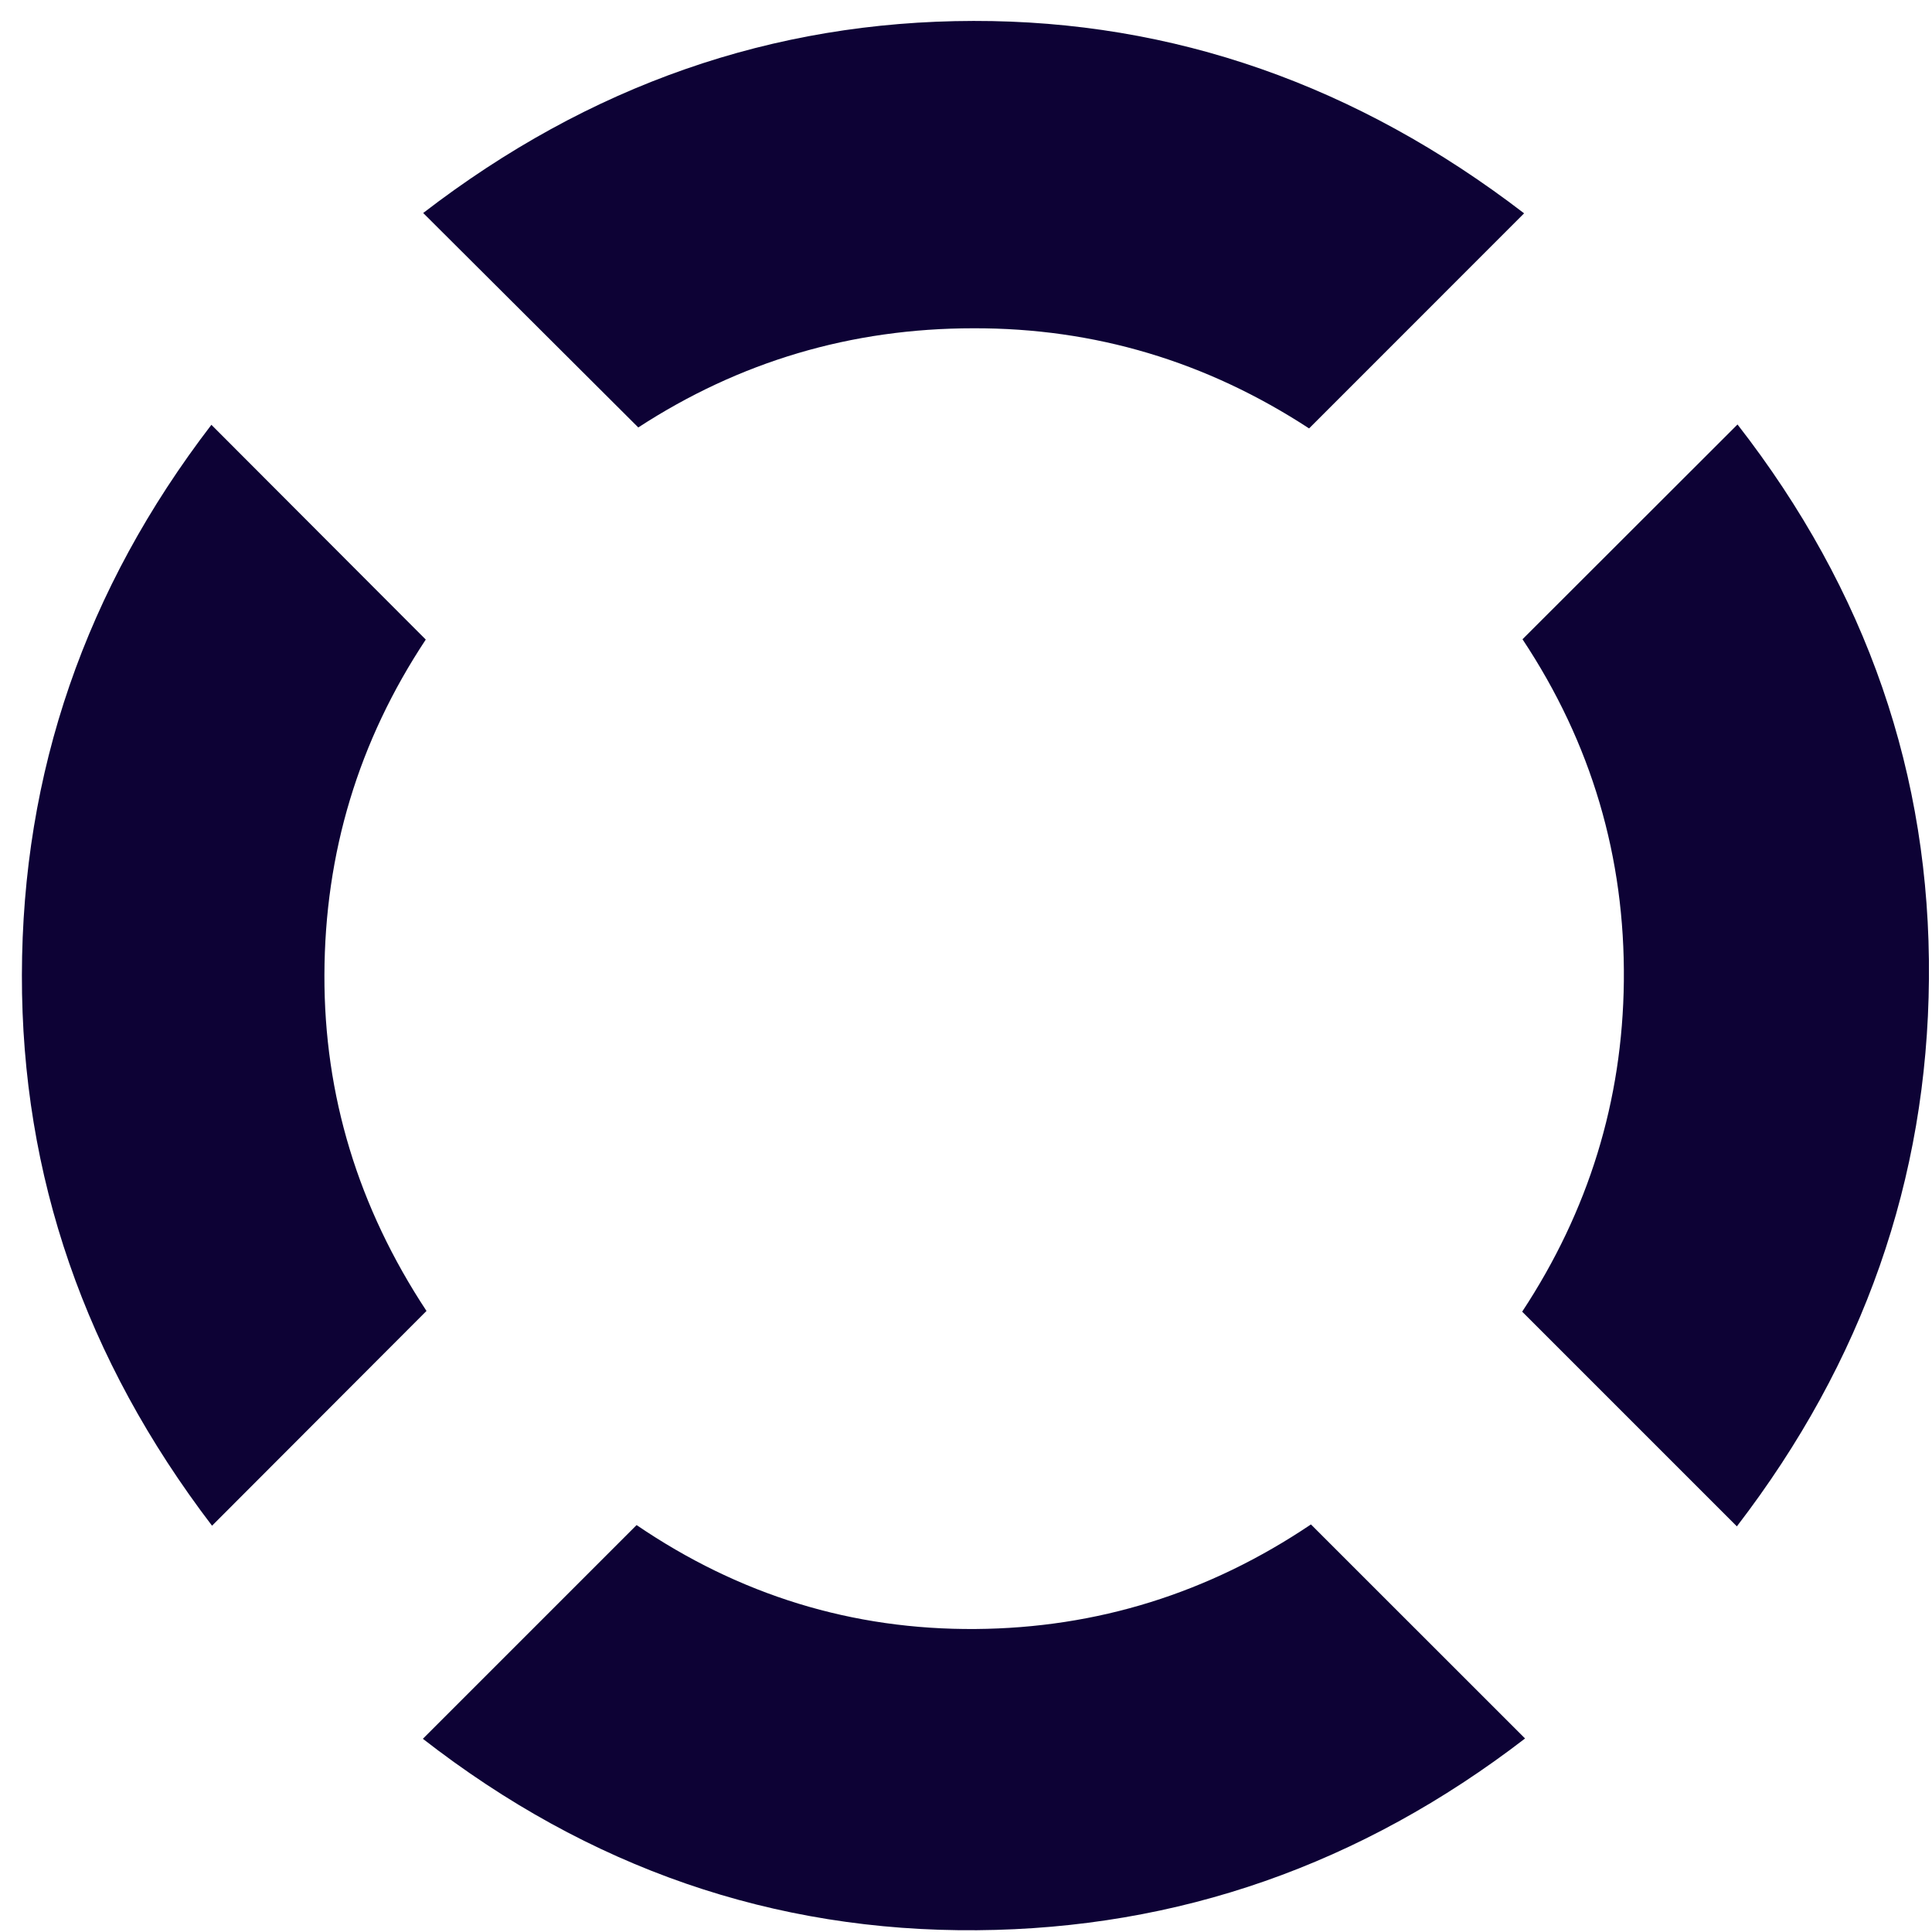
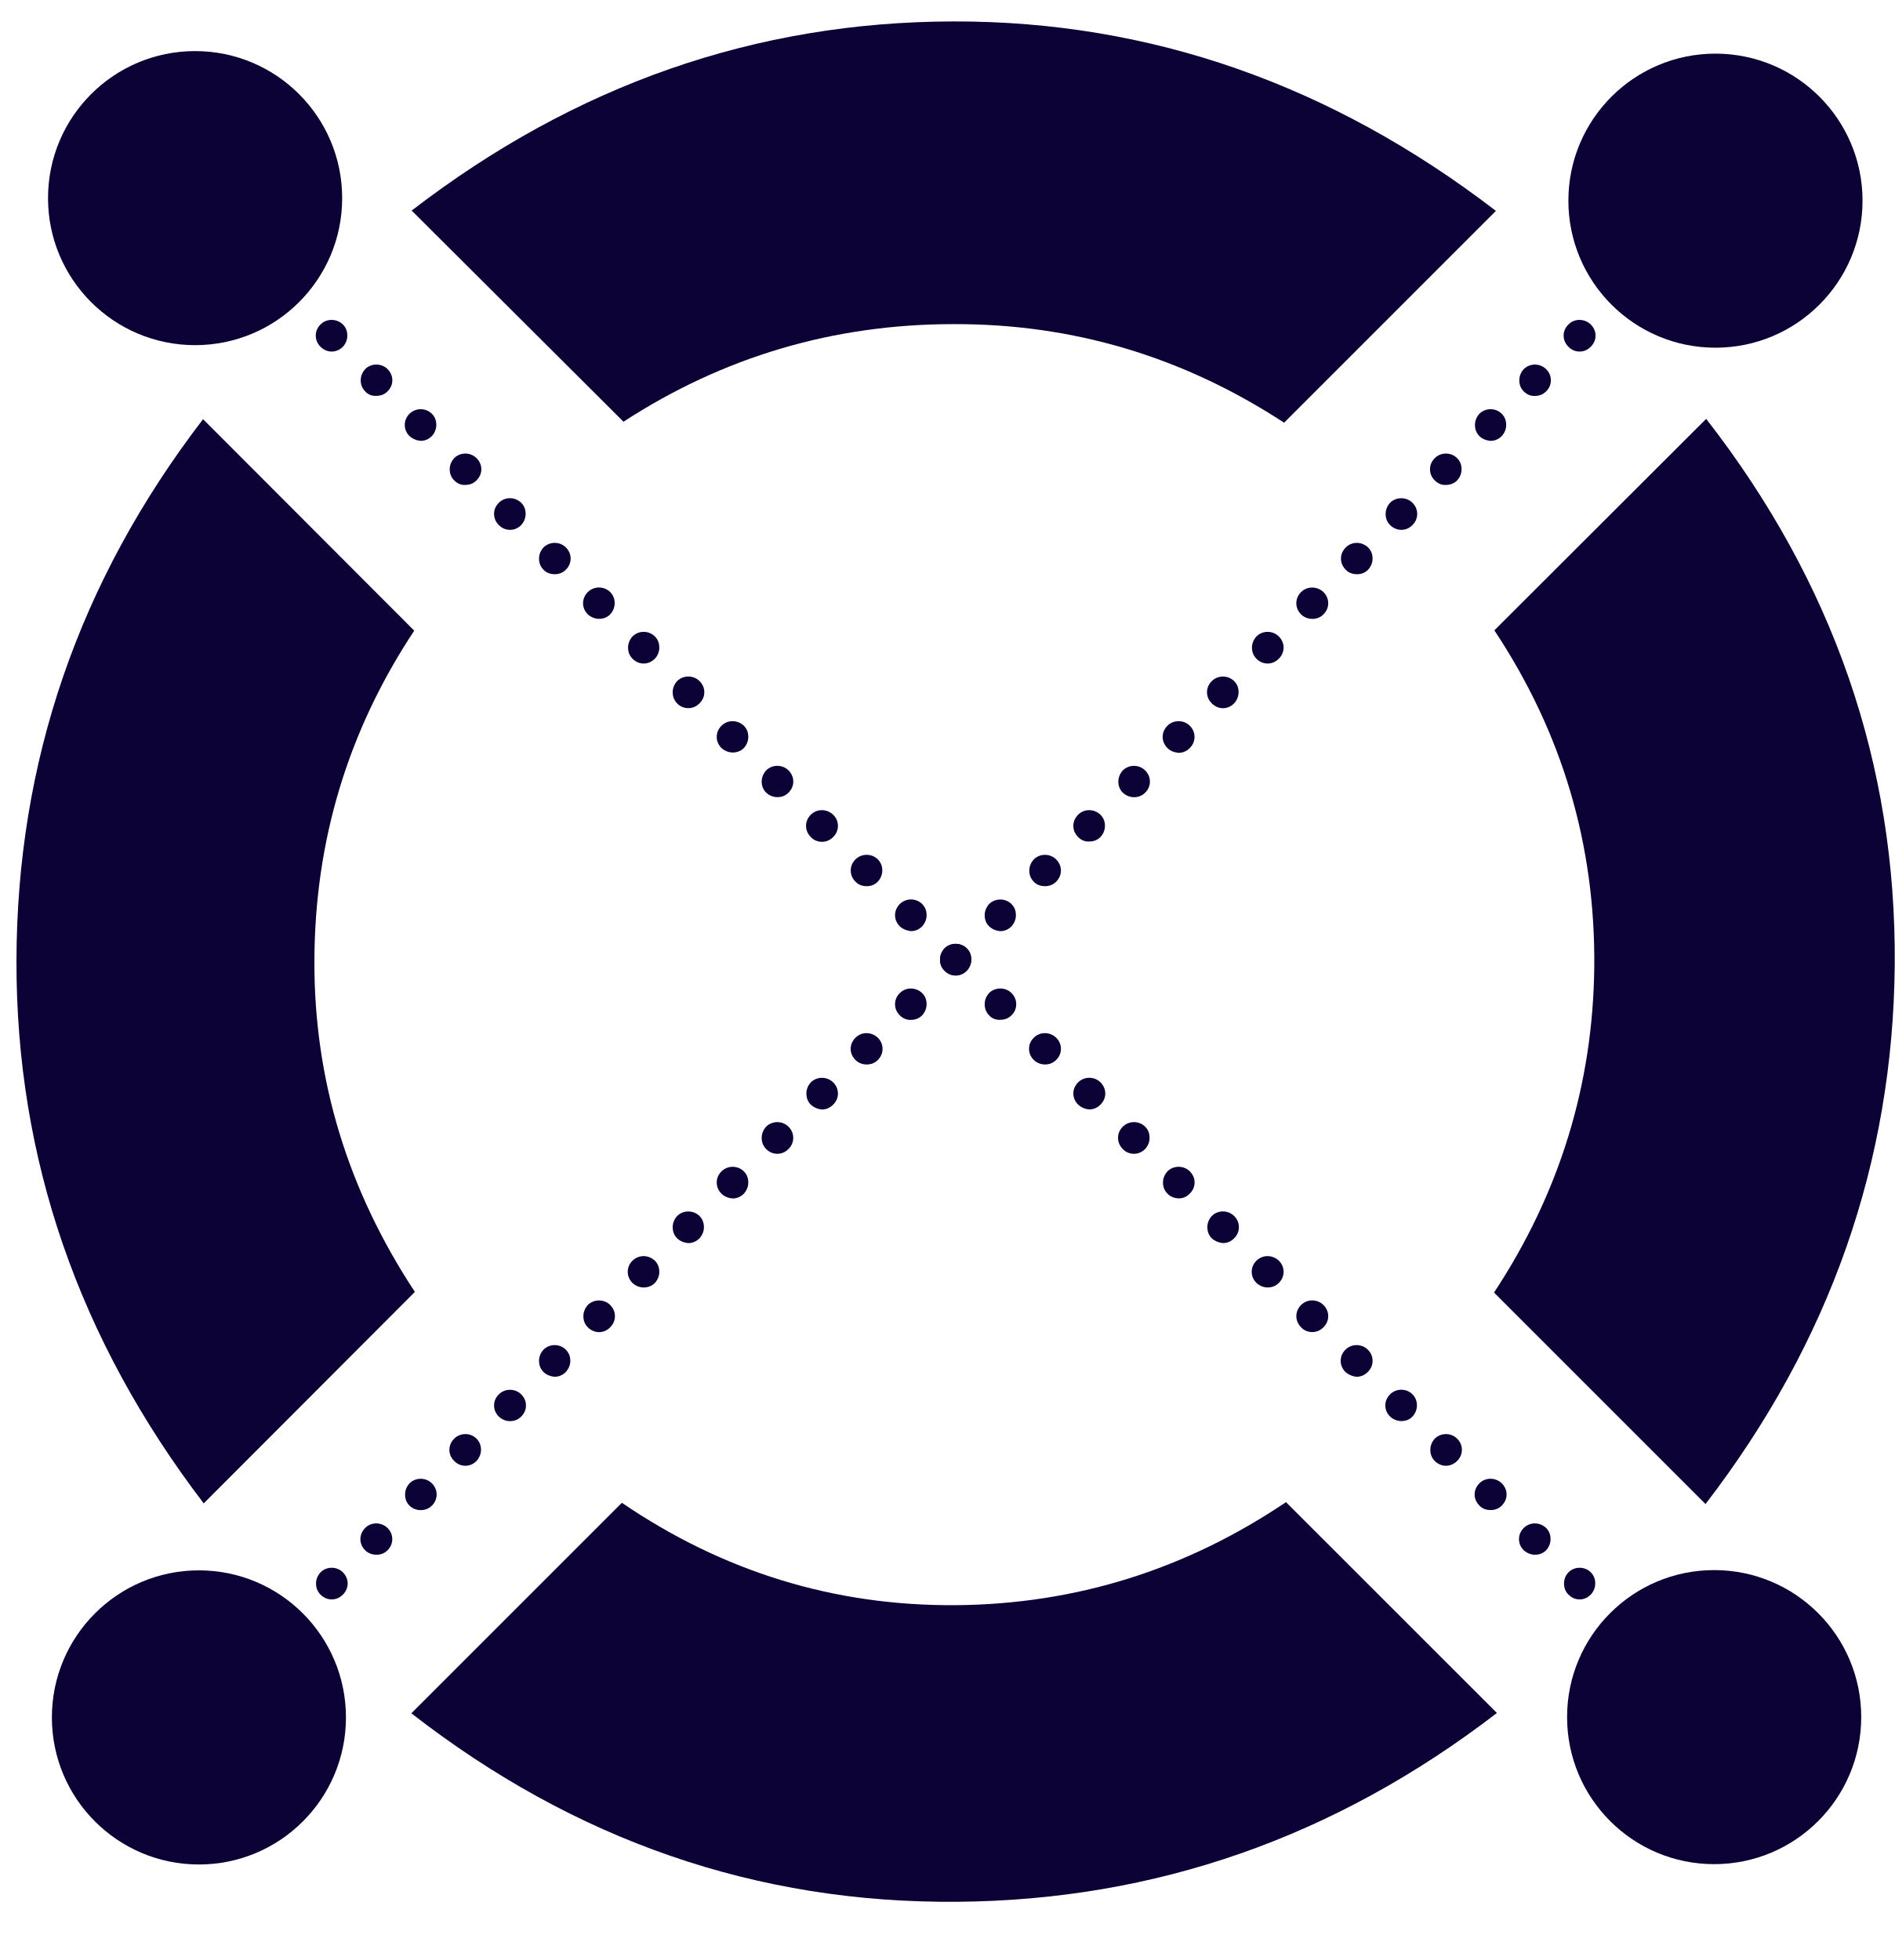
- <svg xmlns="http://www.w3.org/2000/svg" width="24" height="24" viewBox="0 0 24 24" fill="none">
-   <path d="M7.929 5.31C9.184 4.493 10.572 4.078 12.093 4.078C13.598 4.074 14.986 4.489 16.262 5.322L18.933 2.65C16.857 1.057 14.576 0.256 12.093 0.26C9.599 0.264 7.321 1.057 5.257 2.646L7.929 5.31Z" fill="#0D0235" />
-   <path d="M5.298 16.285C4.449 14.998 4.026 13.606 4.03 12.113C4.034 10.596 4.453 9.208 5.289 7.945L2.626 5.277C1.061 7.317 0.276 9.594 0.272 12.113C0.268 14.607 1.057 16.885 2.634 18.953L5.298 16.285Z" fill="#0D0235" />
-   <path d="M16.285 18.937C15.018 19.79 13.63 20.224 12.121 20.236C10.588 20.248 9.184 19.814 7.908 18.945L5.253 21.6C7.317 23.206 9.61 23.998 12.137 23.978C14.636 23.958 16.905 23.165 18.945 21.596L16.285 18.937Z" fill="#0D0235" />
-   <path d="M18.913 7.941C19.77 9.232 20.188 10.649 20.172 12.19C20.156 13.674 19.734 15.042 18.909 16.294L21.576 18.961C23.146 16.917 23.942 14.648 23.962 12.157C23.983 9.631 23.19 7.337 21.584 5.273L18.913 7.941Z" fill="#0D0235" />
+ <svg xmlns="http://www.w3.org/2000/svg" width="29" height="30" viewBox="0 0 29 30" fill="none">
+   <path d="M9.543 6.455C11.066 5.464 12.751 4.961 14.596 4.961C16.422 4.956 18.107 5.459 19.654 6.47L22.896 3.228C20.377 1.295 17.609 0.323 14.596 0.328C11.569 0.333 8.806 1.295 6.301 3.223L9.543 6.455Z" fill="#0D0235" />
+   <path d="M6.35 19.774C5.32 18.212 4.807 16.523 4.812 14.711C4.817 12.87 5.325 11.186 6.34 9.653L3.108 6.416C1.209 8.891 0.257 11.655 0.252 14.711C0.247 17.738 1.204 20.502 3.118 23.011L6.35 19.774Z" fill="#0D0235" />
+   <path d="M19.683 22.992C18.145 24.027 16.461 24.554 14.63 24.569C12.77 24.583 11.066 24.056 9.518 23.002L6.296 26.224C8.801 28.172 11.584 29.134 14.65 29.109C17.682 29.085 20.435 28.123 22.911 26.219L19.683 22.992Z" fill="#0D0235" />
+   <path d="M22.872 9.648C23.912 11.216 24.42 12.934 24.401 14.804C24.381 16.606 23.868 18.266 22.867 19.784L26.104 23.021C28.009 20.541 28.975 17.787 29 14.765C29.024 11.699 28.062 8.916 26.114 6.411L22.872 9.648Z" fill="#0D0235" />
+   <path d="M26.052 26.458C26.003 26.409 25.978 26.351 25.978 26.287C25.978 26.224 26.003 26.165 26.052 26.116C26.144 26.023 26.296 26.023 26.393 26.116C26.442 26.165 26.466 26.224 26.466 26.287C26.466 26.351 26.442 26.409 26.393 26.458C26.345 26.507 26.286 26.526 26.222 26.526C26.159 26.526 26.1 26.502 26.052 26.458ZM25.368 25.774C25.319 25.726 25.3 25.667 25.3 25.604C25.3 25.54 25.324 25.482 25.368 25.433C25.461 25.34 25.617 25.34 25.71 25.433C25.759 25.482 25.778 25.54 25.778 25.604C25.778 25.667 25.754 25.726 25.71 25.774C25.661 25.823 25.602 25.843 25.539 25.843C25.48 25.843 25.417 25.823 25.368 25.774ZM24.689 25.091C24.64 25.042 24.616 24.983 24.616 24.92C24.616 24.857 24.64 24.798 24.689 24.749C24.782 24.656 24.938 24.656 25.031 24.749C25.08 24.798 25.099 24.857 25.099 24.92C25.099 24.983 25.075 25.042 25.031 25.091C24.982 25.14 24.924 25.164 24.86 25.164C24.797 25.164 24.733 25.14 24.689 25.091ZM24.006 24.407C23.957 24.359 23.938 24.3 23.938 24.236C23.938 24.173 23.962 24.114 24.006 24.066C24.099 23.973 24.255 23.973 24.348 24.066C24.396 24.114 24.416 24.173 24.416 24.236C24.416 24.3 24.392 24.359 24.348 24.407C24.299 24.456 24.24 24.481 24.177 24.481C24.113 24.481 24.055 24.456 24.006 24.407ZM23.322 23.729C23.273 23.68 23.249 23.621 23.249 23.558C23.249 23.494 23.273 23.436 23.322 23.387C23.415 23.294 23.566 23.294 23.664 23.387C23.713 23.436 23.732 23.494 23.732 23.558C23.732 23.621 23.708 23.68 23.664 23.729C23.615 23.777 23.557 23.797 23.493 23.797C23.435 23.797 23.371 23.773 23.322 23.729ZM22.644 23.045C22.595 22.996 22.57 22.938 22.57 22.874C22.57 22.811 22.595 22.752 22.644 22.703C22.736 22.611 22.888 22.611 22.985 22.703C23.034 22.752 23.059 22.811 23.059 22.874C23.059 22.938 23.034 22.996 22.985 23.045C22.937 23.094 22.878 23.113 22.814 23.113C22.751 23.113 22.688 23.094 22.644 23.045ZM21.96 22.362C21.911 22.313 21.892 22.254 21.892 22.191C21.892 22.127 21.916 22.069 21.96 22.02C22.053 21.927 22.209 21.927 22.302 22.02C22.351 22.069 22.375 22.127 22.375 22.191C22.375 22.254 22.351 22.313 22.302 22.362C22.253 22.41 22.195 22.435 22.131 22.435C22.067 22.435 22.009 22.41 21.96 22.362ZM21.277 21.683C21.228 21.634 21.203 21.576 21.203 21.512C21.203 21.449 21.228 21.39 21.277 21.341C21.369 21.248 21.526 21.248 21.618 21.341C21.667 21.39 21.687 21.449 21.687 21.512C21.687 21.576 21.662 21.634 21.618 21.683C21.57 21.732 21.511 21.751 21.448 21.751C21.389 21.751 21.325 21.727 21.277 21.683ZM20.593 21C20.544 20.951 20.52 20.892 20.52 20.829C20.52 20.765 20.544 20.706 20.593 20.658C20.686 20.565 20.842 20.565 20.935 20.658C20.984 20.706 21.008 20.765 21.008 20.829C21.008 20.892 20.984 20.951 20.935 21C20.886 21.048 20.827 21.073 20.764 21.073C20.705 21.068 20.642 21.043 20.593 21ZM19.914 20.316C19.866 20.267 19.841 20.209 19.841 20.145C19.841 20.082 19.866 20.023 19.914 19.974C20.007 19.881 20.159 19.881 20.256 19.974C20.305 20.023 20.329 20.082 20.329 20.145C20.329 20.209 20.305 20.267 20.256 20.316C20.207 20.365 20.149 20.389 20.085 20.389C20.022 20.389 19.958 20.365 19.914 20.316ZM19.231 19.637C19.182 19.588 19.158 19.53 19.158 19.466C19.158 19.403 19.182 19.344 19.231 19.296C19.324 19.203 19.475 19.203 19.573 19.296C19.622 19.344 19.646 19.403 19.646 19.466C19.646 19.53 19.622 19.588 19.573 19.637C19.524 19.686 19.465 19.706 19.402 19.706C19.338 19.706 19.28 19.681 19.231 19.637ZM18.547 18.954C18.498 18.905 18.479 18.846 18.479 18.783C18.479 18.719 18.503 18.661 18.547 18.612C18.64 18.519 18.796 18.519 18.889 18.612C18.938 18.661 18.962 18.719 18.962 18.783C18.962 18.846 18.938 18.905 18.889 18.954C18.84 19.003 18.782 19.027 18.718 19.027C18.66 19.022 18.596 18.998 18.547 18.954ZM17.869 18.27C17.82 18.221 17.8 18.163 17.8 18.099C17.8 18.036 17.825 17.977 17.869 17.928C17.961 17.836 18.118 17.836 18.21 17.928C18.259 17.977 18.284 18.036 18.284 18.099C18.284 18.163 18.259 18.221 18.21 18.27C18.162 18.319 18.103 18.343 18.04 18.343C17.976 18.339 17.913 18.319 17.869 18.27ZM17.185 17.587C17.136 17.538 17.112 17.479 17.112 17.416C17.112 17.352 17.136 17.294 17.185 17.245C17.278 17.152 17.434 17.152 17.527 17.245C17.576 17.294 17.595 17.352 17.595 17.416C17.595 17.479 17.571 17.538 17.527 17.587C17.478 17.636 17.419 17.66 17.356 17.66C17.293 17.66 17.229 17.636 17.185 17.587ZM16.502 16.908C16.453 16.859 16.428 16.801 16.428 16.737C16.428 16.674 16.453 16.615 16.502 16.566C16.594 16.474 16.751 16.474 16.843 16.566C16.892 16.615 16.917 16.674 16.917 16.737C16.917 16.801 16.892 16.859 16.843 16.908C16.795 16.957 16.736 16.981 16.672 16.981C16.609 16.976 16.55 16.952 16.502 16.908ZM15.823 16.224C15.774 16.176 15.75 16.117 15.75 16.054C15.75 15.99 15.774 15.932 15.823 15.883C15.916 15.79 16.067 15.79 16.165 15.883C16.214 15.932 16.238 15.99 16.238 16.054C16.238 16.117 16.214 16.176 16.165 16.224C16.116 16.273 16.057 16.293 15.994 16.293C15.93 16.293 15.867 16.268 15.823 16.224ZM15.139 15.541C15.091 15.492 15.071 15.434 15.071 15.37C15.071 15.307 15.095 15.248 15.139 15.199C15.232 15.107 15.388 15.107 15.481 15.199C15.53 15.248 15.554 15.307 15.554 15.37C15.554 15.434 15.53 15.492 15.481 15.541C15.432 15.59 15.374 15.609 15.31 15.609C15.247 15.614 15.183 15.59 15.139 15.541ZM14.456 14.857C14.407 14.809 14.388 14.75 14.388 14.687C14.388 14.623 14.412 14.565 14.456 14.516C14.549 14.423 14.705 14.423 14.798 14.516C14.847 14.565 14.866 14.623 14.866 14.687C14.866 14.75 14.842 14.809 14.798 14.857C14.749 14.906 14.69 14.931 14.627 14.931C14.563 14.931 14.505 14.906 14.456 14.857ZM13.772 14.179C13.724 14.13 13.699 14.071 13.699 14.008C13.699 13.944 13.724 13.886 13.772 13.837C13.865 13.744 14.021 13.744 14.114 13.837C14.163 13.886 14.182 13.944 14.182 14.008C14.182 14.071 14.158 14.13 14.114 14.179C14.065 14.228 14.007 14.252 13.943 14.252C13.885 14.247 13.821 14.223 13.772 14.179ZM13.094 13.495C13.045 13.447 13.021 13.388 13.021 13.324C13.021 13.261 13.045 13.202 13.094 13.153C13.187 13.061 13.343 13.061 13.435 13.153C13.484 13.202 13.504 13.261 13.504 13.324C13.504 13.388 13.479 13.447 13.435 13.495C13.387 13.544 13.328 13.564 13.265 13.564C13.201 13.564 13.138 13.544 13.094 13.495ZM12.41 12.812C12.361 12.763 12.337 12.704 12.337 12.641C12.337 12.577 12.361 12.519 12.41 12.47C12.503 12.377 12.654 12.377 12.752 12.47C12.801 12.519 12.825 12.577 12.825 12.641C12.825 12.704 12.801 12.763 12.752 12.812C12.703 12.861 12.645 12.885 12.581 12.885C12.518 12.885 12.454 12.861 12.41 12.812ZM11.727 12.133C11.678 12.084 11.658 12.026 11.658 11.962C11.658 11.899 11.683 11.84 11.727 11.791C11.819 11.699 11.976 11.699 12.068 11.791C12.117 11.84 12.142 11.899 12.142 11.962C12.142 12.026 12.117 12.084 12.068 12.133C12.02 12.182 11.961 12.201 11.898 12.201C11.834 12.201 11.775 12.177 11.727 12.133ZM11.043 11.45C10.994 11.401 10.97 11.342 10.97 11.279C10.97 11.215 10.994 11.157 11.043 11.108C11.136 11.015 11.287 11.015 11.385 11.108C11.434 11.157 11.453 11.215 11.453 11.279C11.453 11.342 11.429 11.401 11.385 11.45C11.336 11.498 11.277 11.518 11.214 11.518C11.155 11.518 11.092 11.493 11.043 11.45ZM10.364 10.766C10.316 10.717 10.296 10.659 10.296 10.595C10.296 10.532 10.32 10.473 10.364 10.424C10.457 10.332 10.614 10.332 10.706 10.424C10.755 10.473 10.78 10.532 10.78 10.595C10.78 10.659 10.755 10.717 10.706 10.766C10.657 10.815 10.599 10.839 10.535 10.839C10.472 10.839 10.408 10.815 10.364 10.766ZM9.681 10.082C9.632 10.034 9.613 9.975 9.613 9.912C9.613 9.848 9.637 9.79 9.681 9.741C9.774 9.648 9.93 9.648 10.023 9.741C10.072 9.79 10.091 9.848 10.091 9.912C10.091 9.975 10.067 10.034 10.023 10.082C9.974 10.131 9.915 10.156 9.852 10.156C9.788 10.156 9.73 10.131 9.681 10.082ZM8.997 9.404C8.949 9.355 8.924 9.296 8.924 9.233C8.924 9.17 8.949 9.111 8.997 9.062C9.09 8.969 9.246 8.969 9.339 9.062C9.388 9.111 9.408 9.17 9.408 9.233C9.408 9.296 9.383 9.355 9.339 9.404C9.29 9.453 9.232 9.472 9.168 9.472C9.11 9.472 9.046 9.448 8.997 9.404ZM8.319 8.72C8.27 8.672 8.25 8.613 8.25 8.549C8.25 8.486 8.275 8.427 8.319 8.379C8.412 8.286 8.568 8.286 8.661 8.379C8.709 8.427 8.734 8.486 8.734 8.549C8.734 8.613 8.709 8.672 8.661 8.72C8.612 8.769 8.553 8.789 8.49 8.789C8.426 8.789 8.363 8.769 8.319 8.72ZM7.635 8.037C7.586 7.988 7.562 7.929 7.562 7.866C7.562 7.802 7.586 7.744 7.635 7.695C7.728 7.602 7.879 7.602 7.977 7.695C8.026 7.744 8.045 7.802 8.045 7.866C8.045 7.929 8.021 7.988 7.977 8.037C7.928 8.086 7.87 8.11 7.806 8.11C7.743 8.11 7.684 8.086 7.635 8.037ZM6.952 7.353C6.903 7.304 6.883 7.246 6.883 7.182C6.883 7.119 6.908 7.06 6.952 7.012C7.044 6.919 7.201 6.919 7.293 7.012C7.342 7.06 7.367 7.119 7.367 7.182C7.367 7.246 7.342 7.304 7.293 7.353C7.245 7.402 7.186 7.422 7.123 7.422C7.059 7.427 7.001 7.402 6.952 7.353ZM6.268 6.675C6.219 6.626 6.195 6.567 6.195 6.504C6.195 6.44 6.219 6.382 6.268 6.333C6.361 6.24 6.517 6.24 6.61 6.333C6.659 6.382 6.678 6.44 6.678 6.504C6.678 6.567 6.654 6.626 6.61 6.675C6.561 6.723 6.503 6.748 6.439 6.748C6.38 6.743 6.317 6.719 6.268 6.675ZM5.59 5.991C5.541 5.942 5.521 5.884 5.521 5.82C5.521 5.757 5.546 5.698 5.59 5.649C5.682 5.557 5.839 5.557 5.931 5.649C5.98 5.698 6.005 5.757 6.005 5.82C6.005 5.884 5.98 5.942 5.931 5.991C5.882 6.04 5.824 6.059 5.76 6.059C5.697 6.064 5.633 6.04 5.59 5.991ZM4.906 5.308C4.857 5.259 4.833 5.2 4.833 5.137C4.833 5.073 4.857 5.015 4.906 4.966C4.999 4.873 5.15 4.873 5.248 4.966C5.297 5.015 5.316 5.073 5.316 5.137C5.316 5.2 5.292 5.259 5.248 5.308C5.199 5.356 5.14 5.381 5.077 5.381C5.013 5.381 4.955 5.356 4.906 5.308Z" fill="#0D0235" />
+   <path d="M2.86 26.458C2.811 26.41 2.792 26.351 2.792 26.287C2.792 26.224 2.816 26.165 2.86 26.116C2.953 26.024 3.109 26.024 3.202 26.116C3.251 26.165 3.275 26.224 3.275 26.287C3.275 26.351 3.251 26.41 3.202 26.458C3.153 26.507 3.094 26.527 3.031 26.527C2.968 26.527 2.904 26.502 2.86 26.458ZM3.544 25.775C3.495 25.726 3.47 25.667 3.47 25.604C3.47 25.54 3.495 25.482 3.544 25.433C3.636 25.34 3.793 25.34 3.885 25.433C3.934 25.482 3.954 25.54 3.954 25.604C3.954 25.667 3.929 25.726 3.885 25.775C3.837 25.824 3.778 25.843 3.715 25.843C3.651 25.843 3.588 25.824 3.544 25.775ZM4.222 25.091C4.173 25.042 4.154 24.984 4.154 24.92C4.154 24.857 4.178 24.798 4.222 24.75C4.315 24.657 4.471 24.657 4.564 24.75C4.613 24.798 4.632 24.857 4.632 24.92C4.632 24.984 4.608 25.042 4.564 25.091C4.515 25.14 4.457 25.165 4.393 25.165C4.335 25.165 4.271 25.14 4.222 25.091ZM4.906 24.408C4.857 24.359 4.837 24.3 4.837 24.237C4.837 24.173 4.862 24.115 4.906 24.066C4.999 23.973 5.155 23.973 5.248 24.066C5.296 24.115 5.321 24.173 5.321 24.237C5.321 24.3 5.296 24.359 5.248 24.408C5.199 24.456 5.14 24.481 5.077 24.481C5.013 24.481 4.955 24.456 4.906 24.408ZM5.589 23.729C5.541 23.68 5.516 23.622 5.516 23.558C5.516 23.495 5.541 23.436 5.589 23.387C5.682 23.294 5.833 23.294 5.931 23.387C5.98 23.436 6.004 23.495 6.004 23.558C6.004 23.622 5.98 23.68 5.931 23.729C5.882 23.778 5.824 23.797 5.76 23.797C5.697 23.797 5.633 23.773 5.589 23.729ZM6.268 23.046C6.219 22.997 6.2 22.938 6.2 22.875C6.2 22.811 6.224 22.753 6.268 22.704C6.361 22.611 6.517 22.611 6.61 22.704C6.659 22.753 6.683 22.811 6.683 22.875C6.683 22.938 6.659 22.997 6.61 23.046C6.561 23.094 6.502 23.114 6.439 23.114C6.38 23.114 6.317 23.094 6.268 23.046ZM6.952 22.362C6.903 22.313 6.878 22.255 6.878 22.191C6.878 22.128 6.903 22.069 6.952 22.02C7.044 21.927 7.201 21.927 7.293 22.02C7.342 22.069 7.362 22.128 7.362 22.191C7.362 22.255 7.337 22.313 7.293 22.362C7.244 22.411 7.186 22.435 7.122 22.435C7.059 22.435 7 22.411 6.952 22.362ZM7.635 21.683C7.586 21.634 7.562 21.576 7.562 21.512C7.562 21.449 7.586 21.39 7.635 21.342C7.728 21.249 7.884 21.249 7.977 21.342C8.026 21.39 8.05 21.449 8.05 21.512C8.05 21.576 8.026 21.634 7.977 21.683C7.928 21.732 7.869 21.752 7.806 21.752C7.742 21.752 7.684 21.727 7.635 21.683ZM8.319 21C8.27 20.951 8.25 20.892 8.25 20.829C8.25 20.765 8.275 20.707 8.319 20.658C8.411 20.565 8.568 20.565 8.66 20.658C8.709 20.707 8.729 20.765 8.729 20.829C8.729 20.892 8.704 20.951 8.66 21C8.612 21.049 8.553 21.073 8.489 21.073C8.426 21.068 8.363 21.044 8.319 21ZM8.997 20.316C8.948 20.267 8.929 20.209 8.929 20.145C8.929 20.082 8.953 20.023 8.997 19.974C9.09 19.882 9.246 19.882 9.339 19.974C9.388 20.023 9.412 20.082 9.412 20.145C9.412 20.209 9.388 20.267 9.339 20.316C9.29 20.365 9.232 20.39 9.168 20.39C9.11 20.39 9.046 20.365 8.997 20.316ZM9.681 19.638C9.632 19.589 9.608 19.53 9.608 19.467C9.608 19.403 9.632 19.345 9.681 19.296C9.774 19.203 9.925 19.203 10.023 19.296C10.071 19.345 10.091 19.403 10.091 19.467C10.091 19.53 10.066 19.589 10.023 19.638C9.974 19.686 9.915 19.706 9.852 19.706C9.788 19.706 9.73 19.682 9.681 19.638ZM10.364 18.954C10.315 18.905 10.296 18.847 10.296 18.783C10.296 18.72 10.32 18.661 10.364 18.612C10.457 18.52 10.613 18.52 10.706 18.612C10.755 18.661 10.774 18.72 10.774 18.783C10.774 18.847 10.75 18.905 10.706 18.954C10.657 19.003 10.599 19.027 10.535 19.027C10.472 19.022 10.408 18.998 10.364 18.954ZM11.043 18.271C10.994 18.222 10.97 18.163 10.97 18.1C10.97 18.036 10.994 17.978 11.043 17.929C11.136 17.836 11.292 17.836 11.385 17.929C11.434 17.978 11.453 18.036 11.453 18.1C11.453 18.163 11.429 18.222 11.385 18.271C11.336 18.319 11.277 18.344 11.214 18.344C11.155 18.339 11.092 18.319 11.043 18.271ZM11.726 17.587C11.678 17.538 11.658 17.48 11.658 17.416C11.658 17.353 11.682 17.294 11.726 17.245C11.819 17.152 11.975 17.152 12.068 17.245C12.117 17.294 12.141 17.353 12.141 17.416C12.141 17.48 12.117 17.538 12.068 17.587C12.019 17.636 11.961 17.66 11.897 17.66C11.834 17.66 11.775 17.636 11.726 17.587ZM12.41 16.908C12.361 16.86 12.342 16.801 12.342 16.738C12.342 16.674 12.366 16.615 12.41 16.567C12.503 16.474 12.659 16.474 12.752 16.567C12.801 16.615 12.825 16.674 12.825 16.738C12.825 16.801 12.801 16.86 12.752 16.908C12.703 16.957 12.644 16.982 12.581 16.982C12.517 16.977 12.459 16.952 12.41 16.908ZM13.094 16.225C13.045 16.176 13.02 16.117 13.02 16.054C13.02 15.991 13.045 15.932 13.094 15.883C13.186 15.79 13.338 15.79 13.435 15.883C13.484 15.932 13.508 15.991 13.508 16.054C13.508 16.117 13.484 16.176 13.435 16.225C13.386 16.274 13.328 16.293 13.264 16.293C13.201 16.293 13.137 16.269 13.094 16.225ZM13.772 15.541C13.723 15.492 13.699 15.434 13.699 15.37C13.699 15.307 13.723 15.248 13.772 15.2C13.865 15.107 14.016 15.107 14.114 15.2C14.163 15.248 14.182 15.307 14.182 15.37C14.182 15.434 14.158 15.492 14.114 15.541C14.065 15.59 14.007 15.61 13.943 15.61C13.884 15.615 13.821 15.59 13.772 15.541ZM14.456 14.858C14.407 14.809 14.387 14.75 14.387 14.687C14.387 14.623 14.412 14.565 14.456 14.516C14.548 14.423 14.705 14.423 14.797 14.516C14.846 14.565 14.866 14.623 14.866 14.687C14.866 14.75 14.841 14.809 14.797 14.858C14.749 14.907 14.69 14.931 14.627 14.931C14.563 14.931 14.505 14.907 14.456 14.858ZM15.139 14.179C15.09 14.13 15.071 14.072 15.071 14.008C15.071 13.945 15.095 13.886 15.139 13.837C15.232 13.745 15.388 13.745 15.481 13.837C15.53 13.886 15.549 13.945 15.549 14.008C15.549 14.072 15.525 14.13 15.481 14.179C15.432 14.228 15.374 14.252 15.31 14.252C15.247 14.248 15.188 14.223 15.139 14.179ZM15.823 13.496C15.774 13.447 15.754 13.388 15.754 13.325C15.754 13.261 15.779 13.203 15.823 13.154C15.915 13.061 16.072 13.061 16.165 13.154C16.213 13.203 16.238 13.261 16.238 13.325C16.238 13.388 16.213 13.447 16.165 13.496C16.116 13.544 16.057 13.564 15.994 13.564C15.93 13.564 15.867 13.544 15.823 13.496ZM16.501 12.812C16.453 12.763 16.428 12.705 16.428 12.641C16.428 12.578 16.453 12.519 16.501 12.47C16.594 12.377 16.745 12.377 16.843 12.47C16.892 12.519 16.912 12.578 16.912 12.641C16.912 12.705 16.887 12.763 16.843 12.812C16.794 12.861 16.736 12.88 16.672 12.88C16.609 12.885 16.55 12.861 16.501 12.812ZM17.185 12.133C17.136 12.085 17.117 12.026 17.117 11.963C17.117 11.899 17.141 11.841 17.185 11.792C17.278 11.699 17.434 11.699 17.527 11.792C17.576 11.841 17.6 11.899 17.6 11.963C17.6 12.026 17.576 12.085 17.527 12.133C17.478 12.182 17.419 12.202 17.356 12.202C17.292 12.202 17.234 12.177 17.185 12.133ZM17.868 11.45C17.82 11.401 17.795 11.342 17.795 11.279C17.795 11.216 17.82 11.157 17.868 11.108C17.961 11.015 18.117 11.015 18.21 11.108C18.259 11.157 18.283 11.216 18.283 11.279C18.283 11.342 18.259 11.401 18.21 11.45C18.161 11.499 18.103 11.523 18.039 11.523C17.976 11.518 17.912 11.494 17.868 11.45ZM18.547 10.766C18.498 10.717 18.474 10.659 18.474 10.595C18.474 10.532 18.498 10.473 18.547 10.425C18.64 10.332 18.796 10.332 18.889 10.425C18.938 10.473 18.957 10.532 18.957 10.595C18.957 10.659 18.933 10.717 18.889 10.766C18.84 10.815 18.781 10.84 18.718 10.84C18.659 10.84 18.596 10.815 18.547 10.766ZM19.231 10.083C19.182 10.034 19.162 9.975 19.162 9.912C19.162 9.848 19.187 9.79 19.231 9.741C19.323 9.648 19.48 9.648 19.572 9.741C19.621 9.79 19.646 9.848 19.646 9.912C19.646 9.975 19.621 10.034 19.572 10.083C19.524 10.132 19.465 10.156 19.401 10.156C19.338 10.156 19.279 10.132 19.231 10.083ZM19.914 9.404C19.865 9.355 19.841 9.297 19.841 9.233C19.841 9.17 19.865 9.111 19.914 9.062C20.007 8.97 20.158 8.97 20.256 9.062C20.305 9.111 20.329 9.17 20.329 9.233C20.329 9.297 20.305 9.355 20.256 9.404C20.207 9.453 20.148 9.473 20.085 9.473C20.022 9.473 19.958 9.448 19.914 9.404ZM20.598 8.721C20.549 8.672 20.524 8.613 20.524 8.55C20.524 8.486 20.549 8.428 20.598 8.379C20.69 8.286 20.842 8.286 20.939 8.379C20.988 8.428 21.008 8.486 21.008 8.55C21.008 8.613 20.983 8.672 20.939 8.721C20.891 8.769 20.832 8.789 20.769 8.789C20.705 8.789 20.642 8.769 20.598 8.721ZM21.276 8.037C21.227 7.988 21.208 7.93 21.208 7.866C21.208 7.803 21.232 7.744 21.276 7.695C21.369 7.603 21.525 7.603 21.618 7.695C21.667 7.744 21.691 7.803 21.691 7.866C21.691 7.93 21.667 7.988 21.618 8.037C21.569 8.086 21.511 8.11 21.447 8.11C21.389 8.11 21.325 8.086 21.276 8.037ZM21.96 7.354C21.911 7.305 21.887 7.246 21.887 7.183C21.887 7.119 21.911 7.061 21.96 7.012C22.053 6.919 22.209 6.919 22.302 7.012C22.35 7.061 22.37 7.119 22.37 7.183C22.37 7.246 22.346 7.305 22.302 7.354C22.253 7.402 22.194 7.422 22.131 7.422C22.067 7.427 22.009 7.402 21.96 7.354ZM22.643 6.675C22.595 6.626 22.575 6.568 22.575 6.504C22.575 6.441 22.599 6.382 22.643 6.333C22.736 6.24 22.892 6.24 22.985 6.333C23.034 6.382 23.053 6.441 23.053 6.504C23.053 6.568 23.029 6.626 22.985 6.675C22.936 6.724 22.878 6.748 22.814 6.748C22.751 6.743 22.687 6.719 22.643 6.675ZM23.322 5.991C23.273 5.943 23.254 5.884 23.254 5.821C23.254 5.757 23.278 5.698 23.322 5.65C23.415 5.557 23.571 5.557 23.664 5.65C23.713 5.698 23.737 5.757 23.737 5.821C23.737 5.884 23.713 5.943 23.664 5.991C23.615 6.04 23.556 6.06 23.493 6.06C23.434 6.065 23.371 6.04 23.322 5.991ZM24.006 5.308C23.957 5.259 23.932 5.2 23.932 5.137C23.932 5.074 23.957 5.015 24.006 4.966C24.098 4.873 24.25 4.873 24.347 4.966C24.396 5.015 24.421 5.074 24.421 5.137C24.421 5.2 24.396 5.259 24.347 5.308C24.299 5.357 24.24 5.381 24.176 5.381C24.113 5.381 24.054 5.357 24.006 5.308ZM24.689 4.629C24.64 4.58 24.616 4.522 24.616 4.458C24.616 4.395 24.64 4.336 24.689 4.287C24.782 4.195 24.938 4.195 25.031 4.287C25.08 4.336 25.104 4.395 25.104 4.458C25.104 4.522 25.08 4.58 25.031 4.629C24.982 4.678 24.923 4.698 24.86 4.698C24.797 4.698 24.733 4.673 24.689 4.629ZM25.373 3.946C25.324 3.897 25.299 3.838 25.299 3.775C25.299 3.711 25.324 3.653 25.373 3.604C25.465 3.511 25.622 3.511 25.714 3.604C25.763 3.653 25.783 3.711 25.783 3.775C25.783 3.838 25.758 3.897 25.714 3.946C25.666 3.995 25.607 4.014 25.544 4.014C25.48 4.014 25.416 3.995 25.373 3.946ZM26.051 3.262C25.959 3.169 25.959 3.013 26.051 2.92C26.144 2.828 26.3 2.828 26.393 2.92C26.486 3.013 26.486 3.165 26.393 3.262C26.344 3.311 26.286 3.331 26.222 3.331C26.163 3.335 26.1 3.311 26.051 3.262Z" fill="#0D0235" />
+   <path d="M26.236 28.533C27.479 28.533 28.487 27.526 28.487 26.282C28.487 25.039 27.479 24.032 26.236 24.032C24.993 24.032 23.985 25.039 23.985 26.282C23.985 27.526 24.993 28.533 26.236 28.533Z" fill="#0D0235" />
+   <path d="M3.044 28.538C4.288 28.538 5.295 27.53 5.295 26.287C5.295 25.044 4.288 24.036 3.044 24.036C1.801 24.036 0.794 25.044 0.794 26.287C0.794 27.53 1.801 28.538 3.044 28.538Z" fill="#0D0235" />
+   <path d="M26.256 5.322C27.499 5.322 28.507 4.314 28.507 3.071C28.507 1.828 27.499 0.821 26.256 0.821C25.013 0.821 24.005 1.828 24.005 3.071C24.005 4.314 25.013 5.322 26.256 5.322Z" fill="#0D0235" />
+   <path d="M2.986 5.283C4.229 5.283 5.237 4.276 5.237 3.033C5.237 1.789 4.229 0.782 2.986 0.782C1.743 0.782 0.735 1.789 0.735 3.033C0.735 4.276 1.743 5.283 2.986 5.283Z" fill="#0D0235" />
</svg>
